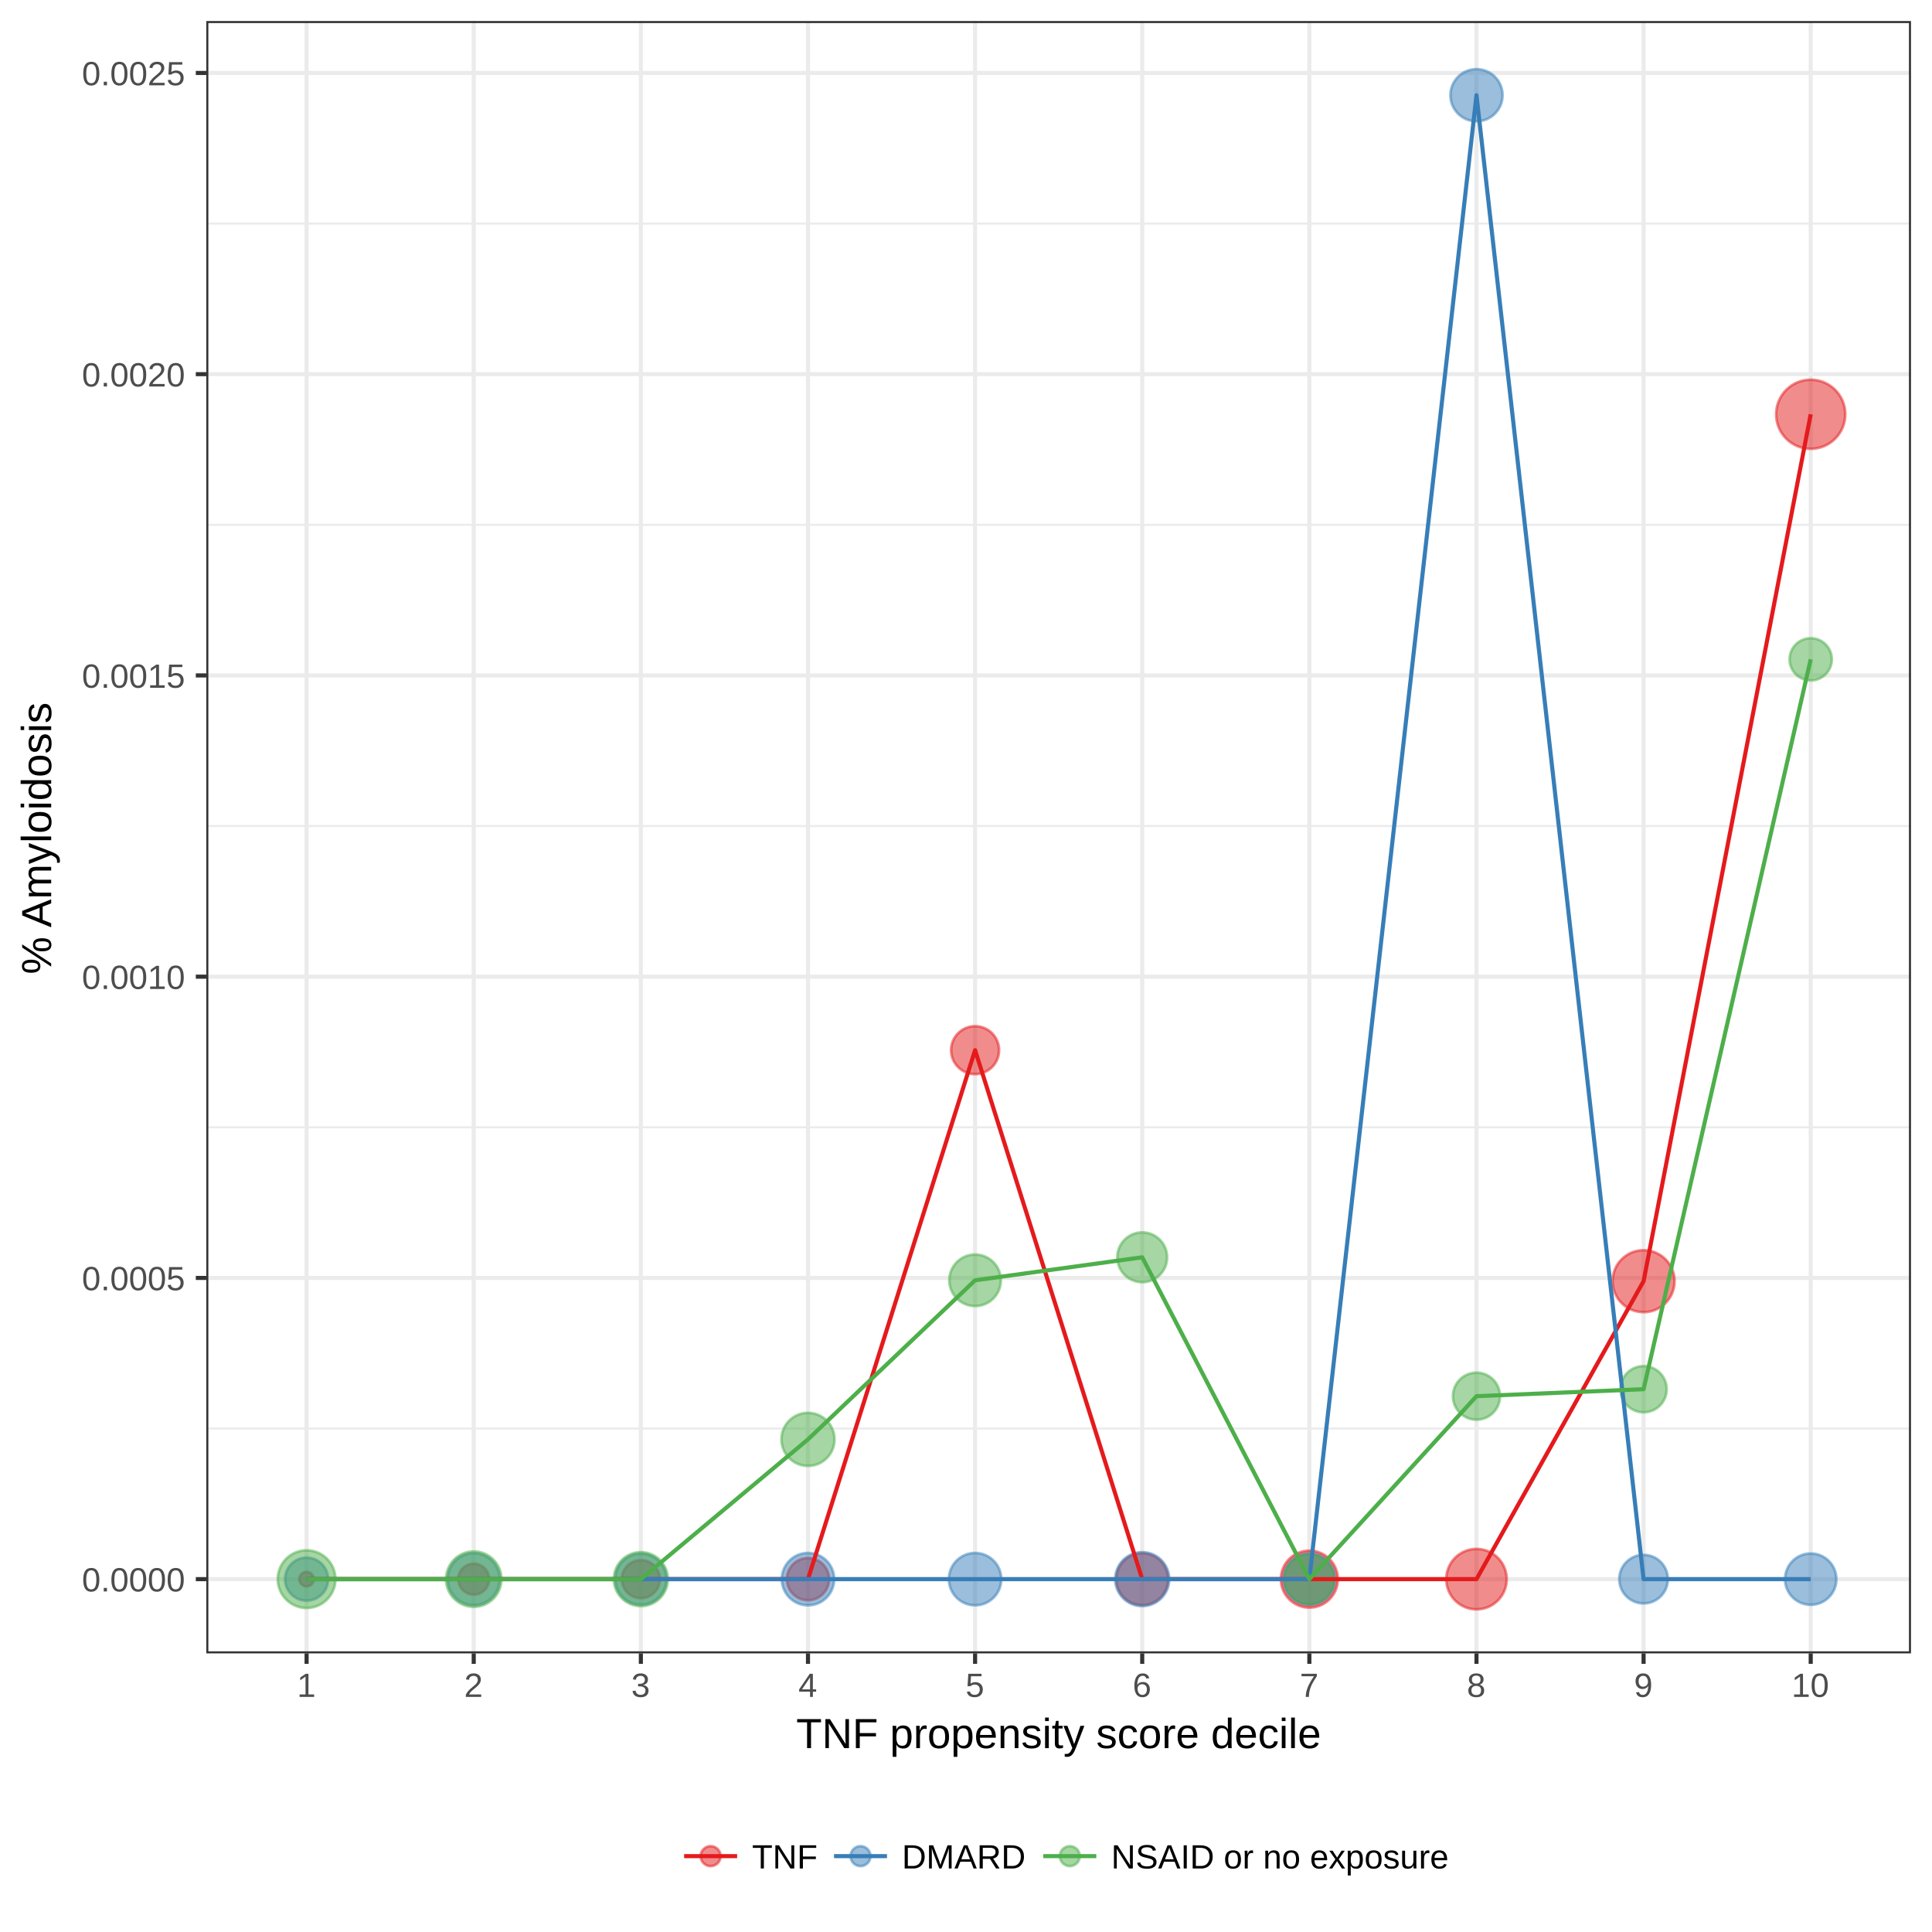
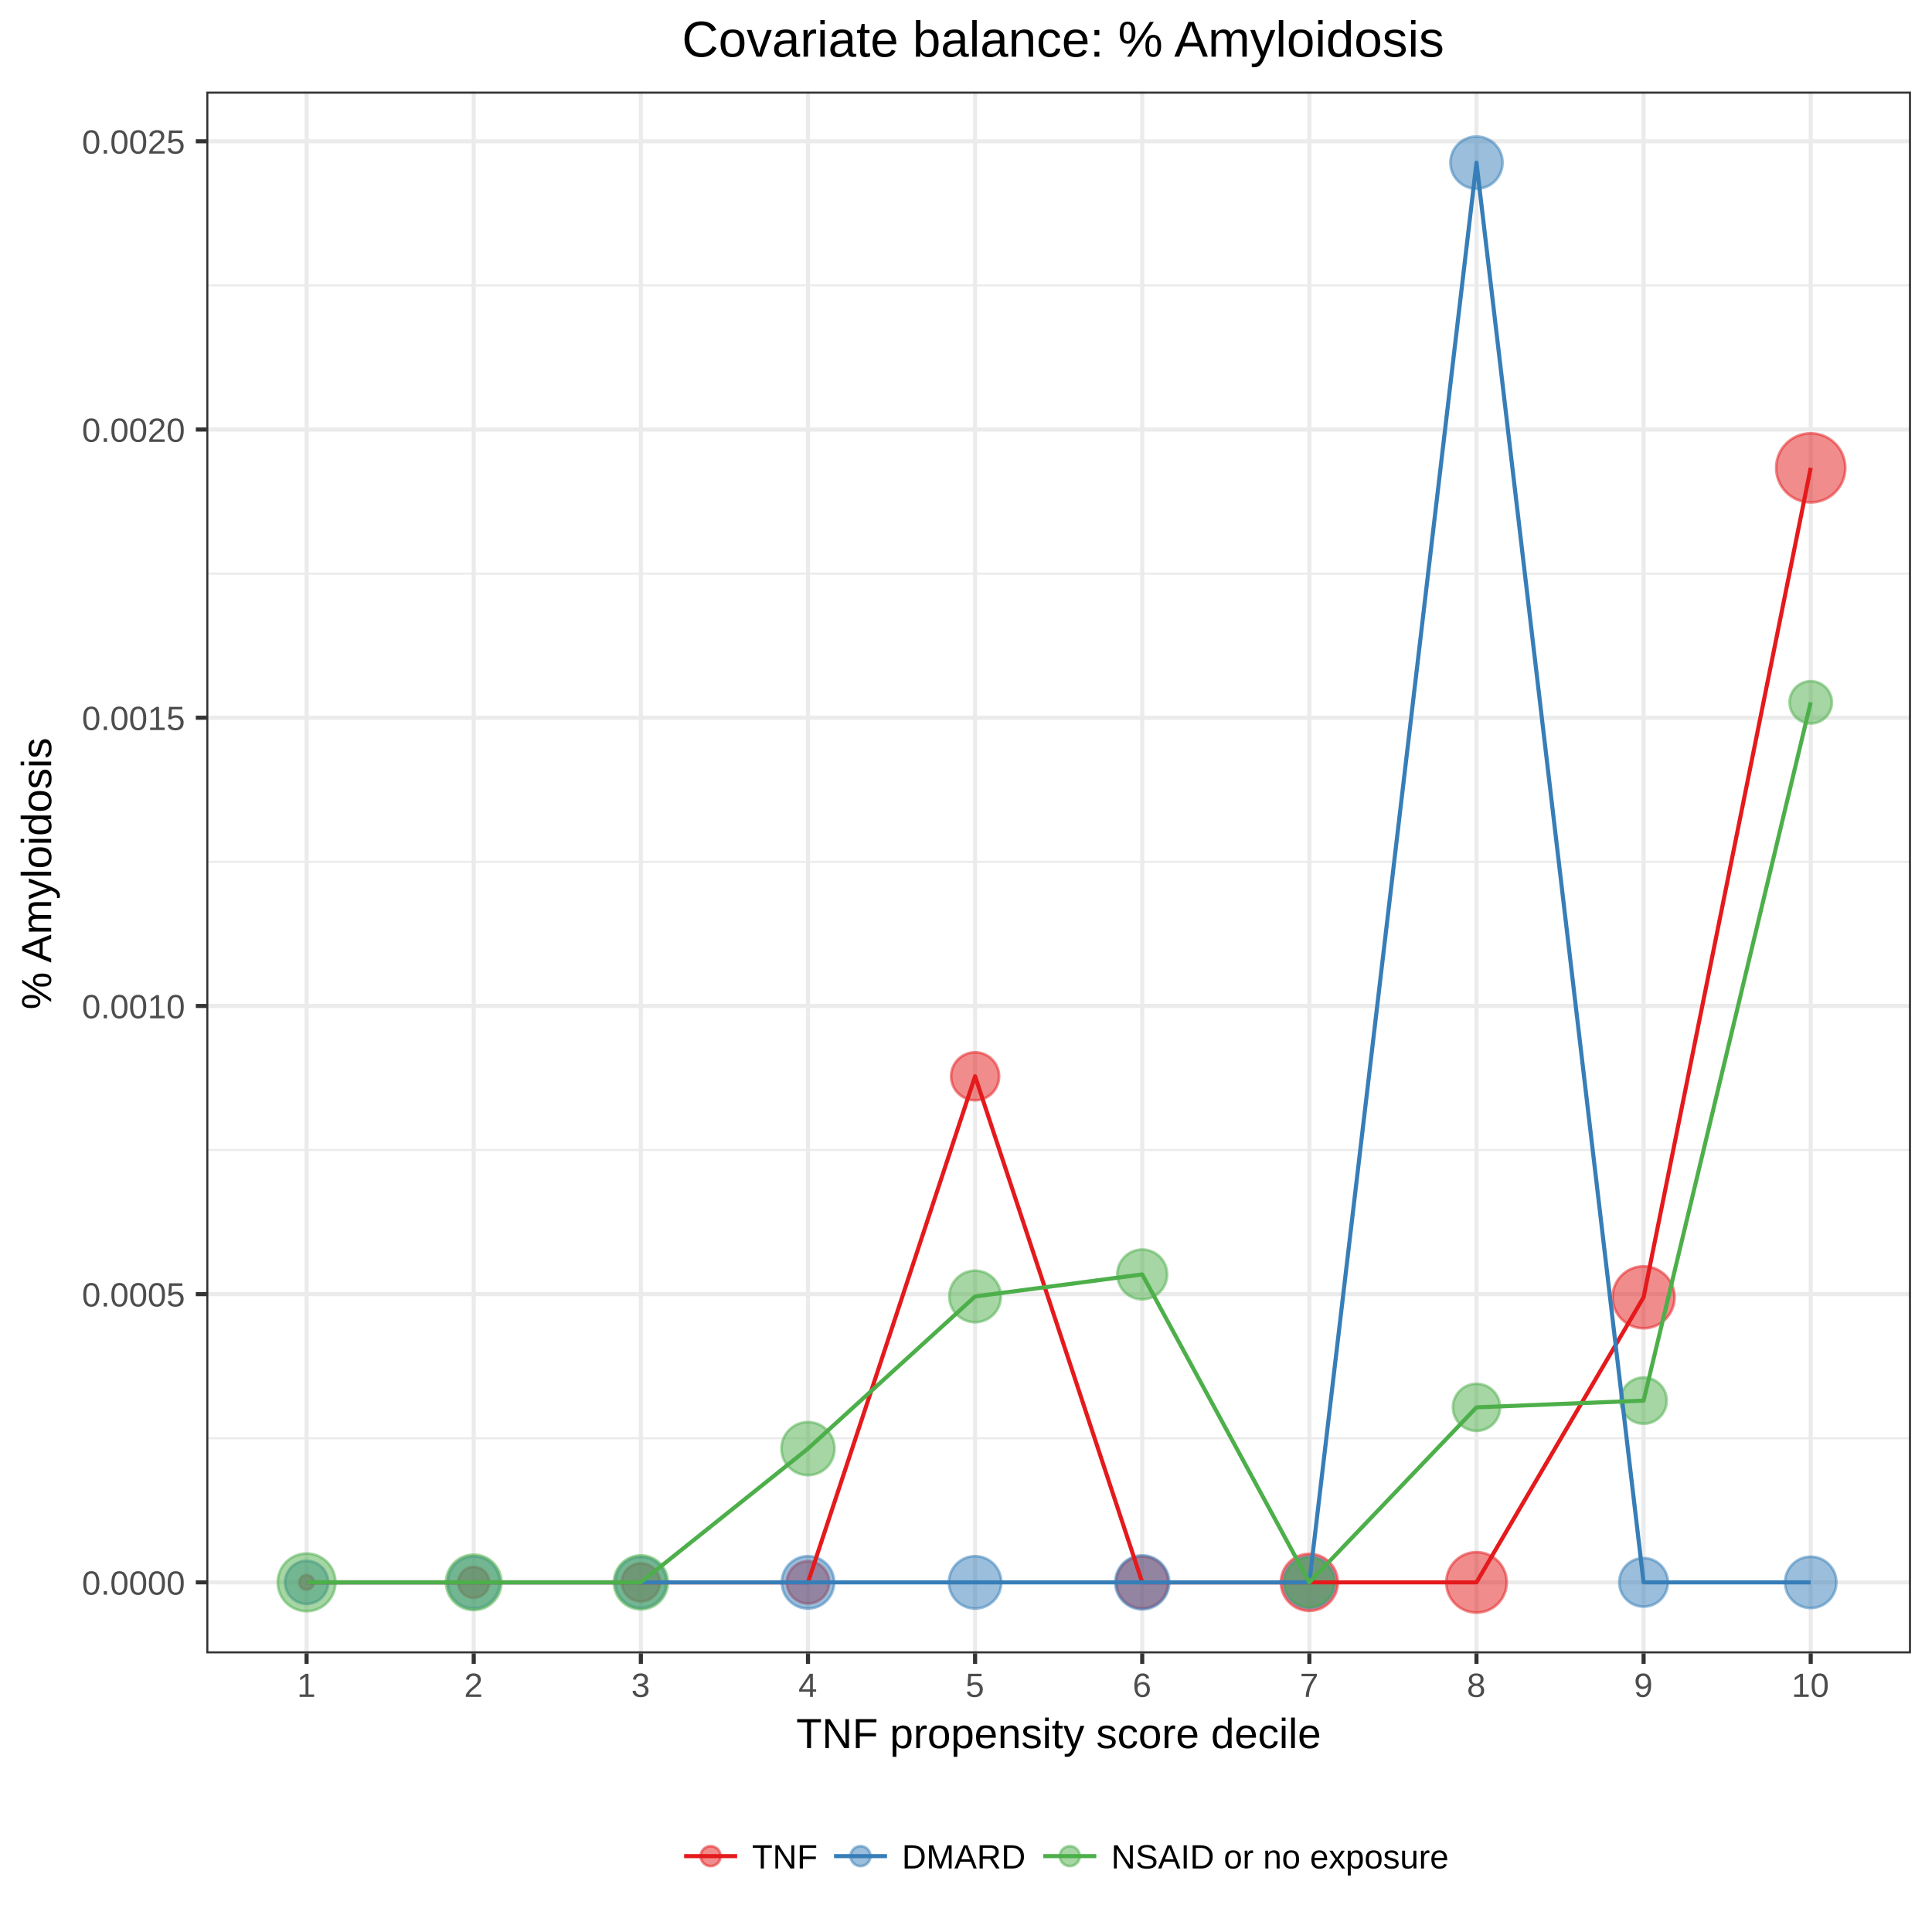
<svg xmlns="http://www.w3.org/2000/svg" viewBox="0 0 504.00 504.00">
  <defs>
    <style type="text/css">
    line, polyline, path, rect, circle {
      fill: none;
      stroke: #000000;
      stroke-linecap: round;
      stroke-linejoin: round;
      stroke-miterlimit: 10.00;
    }
  </style>
  </defs>
  <rect width="100%" height="100%" style="stroke: none; fill: #FFFFFF;" />
  <rect x="0.00" y="-0.00" width="504.00" height="504.00" style="stroke-width: 1.07; stroke: #FFFFFF; fill: #FFFFFF;" />
  <defs>
-     <clipPath id="cpNTMuODI0fDQ5OC41MjF8NDMxLjMwOXw1LjQ3OTQ1">
-       <rect x="53.82" y="5.48" width="444.70" height="425.83" />
+     <clipPath id="cpNTMuODI0fDQ5OC41MjF8NDMxLjMwOXwyMy44OTg1">
+       <rect x="53.82" y="23.90" width="444.70" height="407.41" />
    </clipPath>
  </defs>
-   <rect x="53.82" y="5.48" width="444.70" height="425.83" style="stroke-width: 1.07; stroke: none; fill: #FFFFFF;" clip-path="url(#cpNTMuODI0fDQ5OC41MjF8NDMxLjMwOXw1LjQ3OTQ1)" />
-   <polyline points="53.82,372.66 498.52,372.66 " style="stroke-width: 0.53; stroke: #EBEBEB; stroke-linecap: butt;" clip-path="url(#cpNTMuODI0fDQ5OC41MjF8NDMxLjMwOXw1LjQ3OTQ1)" />
-   <polyline points="53.82,294.08 498.52,294.08 " style="stroke-width: 0.53; stroke: #EBEBEB; stroke-linecap: butt;" clip-path="url(#cpNTMuODI0fDQ5OC41MjF8NDMxLjMwOXw1LjQ3OTQ1)" />
-   <polyline points="53.82,215.49 498.52,215.49 " style="stroke-width: 0.53; stroke: #EBEBEB; stroke-linecap: butt;" clip-path="url(#cpNTMuODI0fDQ5OC41MjF8NDMxLjMwOXw1LjQ3OTQ1)" />
-   <polyline points="53.82,136.91 498.52,136.91 " style="stroke-width: 0.53; stroke: #EBEBEB; stroke-linecap: butt;" clip-path="url(#cpNTMuODI0fDQ5OC41MjF8NDMxLjMwOXw1LjQ3OTQ1)" />
-   <polyline points="53.82,58.32 498.52,58.32 " style="stroke-width: 0.53; stroke: #EBEBEB; stroke-linecap: butt;" clip-path="url(#cpNTMuODI0fDQ5OC41MjF8NDMxLjMwOXw1LjQ3OTQ1)" />
-   <polyline points="53.82,411.95 498.52,411.95 " style="stroke-width: 1.07; stroke: #EBEBEB; stroke-linecap: butt;" clip-path="url(#cpNTMuODI0fDQ5OC41MjF8NDMxLjMwOXw1LjQ3OTQ1)" />
-   <polyline points="53.82,333.37 498.52,333.37 " style="stroke-width: 1.07; stroke: #EBEBEB; stroke-linecap: butt;" clip-path="url(#cpNTMuODI0fDQ5OC41MjF8NDMxLjMwOXw1LjQ3OTQ1)" />
-   <polyline points="53.82,254.78 498.52,254.78 " style="stroke-width: 1.07; stroke: #EBEBEB; stroke-linecap: butt;" clip-path="url(#cpNTMuODI0fDQ5OC41MjF8NDMxLjMwOXw1LjQ3OTQ1)" />
-   <polyline points="53.82,176.20 498.52,176.20 " style="stroke-width: 1.07; stroke: #EBEBEB; stroke-linecap: butt;" clip-path="url(#cpNTMuODI0fDQ5OC41MjF8NDMxLjMwOXw1LjQ3OTQ1)" />
-   <polyline points="53.82,97.61 498.52,97.61 " style="stroke-width: 1.07; stroke: #EBEBEB; stroke-linecap: butt;" clip-path="url(#cpNTMuODI0fDQ5OC41MjF8NDMxLjMwOXw1LjQ3OTQ1)" />
-   <polyline points="53.82,19.03 498.52,19.03 " style="stroke-width: 1.07; stroke: #EBEBEB; stroke-linecap: butt;" clip-path="url(#cpNTMuODI0fDQ5OC41MjF8NDMxLjMwOXw1LjQ3OTQ1)" />
-   <polyline points="79.98,431.31 79.98,5.48 " style="stroke-width: 1.07; stroke: #EBEBEB; stroke-linecap: butt;" clip-path="url(#cpNTMuODI0fDQ5OC41MjF8NDMxLjMwOXw1LjQ3OTQ1)" />
-   <polyline points="123.58,431.31 123.58,5.48 " style="stroke-width: 1.07; stroke: #EBEBEB; stroke-linecap: butt;" clip-path="url(#cpNTMuODI0fDQ5OC41MjF8NDMxLjMwOXw1LjQ3OTQ1)" />
-   <polyline points="167.18,431.31 167.18,5.48 " style="stroke-width: 1.07; stroke: #EBEBEB; stroke-linecap: butt;" clip-path="url(#cpNTMuODI0fDQ5OC41MjF8NDMxLjMwOXw1LjQ3OTQ1)" />
-   <polyline points="210.78,431.31 210.78,5.48 " style="stroke-width: 1.07; stroke: #EBEBEB; stroke-linecap: butt;" clip-path="url(#cpNTMuODI0fDQ5OC41MjF8NDMxLjMwOXw1LjQ3OTQ1)" />
-   <polyline points="254.37,431.31 254.37,5.48 " style="stroke-width: 1.07; stroke: #EBEBEB; stroke-linecap: butt;" clip-path="url(#cpNTMuODI0fDQ5OC41MjF8NDMxLjMwOXw1LjQ3OTQ1)" />
-   <polyline points="297.97,431.31 297.97,5.48 " style="stroke-width: 1.07; stroke: #EBEBEB; stroke-linecap: butt;" clip-path="url(#cpNTMuODI0fDQ5OC41MjF8NDMxLjMwOXw1LjQ3OTQ1)" />
-   <polyline points="341.57,431.31 341.57,5.48 " style="stroke-width: 1.07; stroke: #EBEBEB; stroke-linecap: butt;" clip-path="url(#cpNTMuODI0fDQ5OC41MjF8NDMxLjMwOXw1LjQ3OTQ1)" />
-   <polyline points="385.17,431.31 385.17,5.48 " style="stroke-width: 1.07; stroke: #EBEBEB; stroke-linecap: butt;" clip-path="url(#cpNTMuODI0fDQ5OC41MjF8NDMxLjMwOXw1LjQ3OTQ1)" />
-   <polyline points="428.76,431.31 428.76,5.48 " style="stroke-width: 1.07; stroke: #EBEBEB; stroke-linecap: butt;" clip-path="url(#cpNTMuODI0fDQ5OC41MjF8NDMxLjMwOXw1LjQ3OTQ1)" />
-   <polyline points="472.36,431.31 472.36,5.48 " style="stroke-width: 1.07; stroke: #EBEBEB; stroke-linecap: butt;" clip-path="url(#cpNTMuODI0fDQ5OC41MjF8NDMxLjMwOXw1LjQ3OTQ1)" />
-   <circle cx="79.98" cy="411.95" r="1.42pt" style="stroke-width: 0.71; stroke: #E41A1C; stroke-opacity: 0.50; fill: #E41A1C; fill-opacity: 0.50;" clip-path="url(#cpNTMuODI0fDQ5OC41MjF8NDMxLjMwOXw1LjQ3OTQ1)" />
-   <circle cx="123.58" cy="411.95" r="3.02pt" style="stroke-width: 0.71; stroke: #E41A1C; stroke-opacity: 0.50; fill: #E41A1C; fill-opacity: 0.50;" clip-path="url(#cpNTMuODI0fDQ5OC41MjF8NDMxLjMwOXw1LjQ3OTQ1)" />
-   <circle cx="167.18" cy="411.95" r="3.72pt" style="stroke-width: 0.71; stroke: #E41A1C; stroke-opacity: 0.50; fill: #E41A1C; fill-opacity: 0.50;" clip-path="url(#cpNTMuODI0fDQ5OC41MjF8NDMxLjMwOXw1LjQ3OTQ1)" />
-   <circle cx="210.78" cy="411.95" r="4.13pt" style="stroke-width: 0.71; stroke: #E41A1C; stroke-opacity: 0.50; fill: #E41A1C; fill-opacity: 0.50;" clip-path="url(#cpNTMuODI0fDQ5OC41MjF8NDMxLjMwOXw1LjQ3OTQ1)" />
-   <circle cx="254.37" cy="273.96" r="4.69pt" style="stroke-width: 0.71; stroke: #E41A1C; stroke-opacity: 0.50; fill: #E41A1C; fill-opacity: 0.50;" clip-path="url(#cpNTMuODI0fDQ5OC41MjF8NDMxLjMwOXw1LjQ3OTQ1)" />
-   <circle cx="297.97" cy="411.95" r="5.06pt" style="stroke-width: 0.71; stroke: #E41A1C; stroke-opacity: 0.50; fill: #E41A1C; fill-opacity: 0.50;" clip-path="url(#cpNTMuODI0fDQ5OC41MjF8NDMxLjMwOXw1LjQ3OTQ1)" />
-   <circle cx="341.57" cy="411.95" r="5.57pt" style="stroke-width: 0.71; stroke: #E41A1C; stroke-opacity: 0.50; fill: #E41A1C; fill-opacity: 0.50;" clip-path="url(#cpNTMuODI0fDQ5OC41MjF8NDMxLjMwOXw1LjQ3OTQ1)" />
-   <circle cx="385.17" cy="411.95" r="5.91pt" style="stroke-width: 0.71; stroke: #E41A1C; stroke-opacity: 0.50; fill: #E41A1C; fill-opacity: 0.50;" clip-path="url(#cpNTMuODI0fDQ5OC41MjF8NDMxLjMwOXw1LjQ3OTQ1)" />
-   <circle cx="428.76" cy="334.22" r="6.06pt" style="stroke-width: 0.71; stroke: #E41A1C; stroke-opacity: 0.50; fill: #E41A1C; fill-opacity: 0.50;" clip-path="url(#cpNTMuODI0fDQ5OC41MjF8NDMxLjMwOXw1LjQ3OTQ1)" />
-   <circle cx="472.36" cy="108.07" r="6.76pt" style="stroke-width: 0.71; stroke: #E41A1C; stroke-opacity: 0.50; fill: #E41A1C; fill-opacity: 0.50;" clip-path="url(#cpNTMuODI0fDQ5OC41MjF8NDMxLjMwOXw1LjQ3OTQ1)" />
-   <circle cx="79.98" cy="411.95" r="4.21pt" style="stroke-width: 0.71; stroke: #377EB8; stroke-opacity: 0.50; fill: #377EB8; fill-opacity: 0.50;" clip-path="url(#cpNTMuODI0fDQ5OC41MjF8NDMxLjMwOXw1LjQ3OTQ1)" />
-   <circle cx="123.58" cy="411.95" r="5.08pt" style="stroke-width: 0.71; stroke: #377EB8; stroke-opacity: 0.50; fill: #377EB8; fill-opacity: 0.50;" clip-path="url(#cpNTMuODI0fDQ5OC41MjF8NDMxLjMwOXw1LjQ3OTQ1)" />
-   <circle cx="167.18" cy="411.95" r="4.99pt" style="stroke-width: 0.71; stroke: #377EB8; stroke-opacity: 0.50; fill: #377EB8; fill-opacity: 0.50;" clip-path="url(#cpNTMuODI0fDQ5OC41MjF8NDMxLjMwOXw1LjQ3OTQ1)" />
-   <circle cx="210.78" cy="411.95" r="5.12pt" style="stroke-width: 0.71; stroke: #377EB8; stroke-opacity: 0.50; fill: #377EB8; fill-opacity: 0.50;" clip-path="url(#cpNTMuODI0fDQ5OC41MjF8NDMxLjMwOXw1LjQ3OTQ1)" />
-   <circle cx="254.37" cy="411.95" r="5.12pt" style="stroke-width: 0.71; stroke: #377EB8; stroke-opacity: 0.50; fill: #377EB8; fill-opacity: 0.50;" clip-path="url(#cpNTMuODI0fDQ5OC41MjF8NDMxLjMwOXw1LjQ3OTQ1)" />
-   <circle cx="297.97" cy="411.95" r="5.28pt" style="stroke-width: 0.71; stroke: #377EB8; stroke-opacity: 0.50; fill: #377EB8; fill-opacity: 0.50;" clip-path="url(#cpNTMuODI0fDQ5OC41MjF8NDMxLjMwOXw1LjQ3OTQ1)" />
-   <circle cx="341.57" cy="411.95" r="5.00pt" style="stroke-width: 0.71; stroke: #377EB8; stroke-opacity: 0.50; fill: #377EB8; fill-opacity: 0.50;" clip-path="url(#cpNTMuODI0fDQ5OC41MjF8NDMxLjMwOXw1LjQ3OTQ1)" />
-   <circle cx="385.17" cy="24.84" r="5.10pt" style="stroke-width: 0.71; stroke: #377EB8; stroke-opacity: 0.50; fill: #377EB8; fill-opacity: 0.50;" clip-path="url(#cpNTMuODI0fDQ5OC41MjF8NDMxLjMwOXw1LjQ3OTQ1)" />
-   <circle cx="428.76" cy="411.95" r="4.75pt" style="stroke-width: 0.71; stroke: #377EB8; stroke-opacity: 0.50; fill: #377EB8; fill-opacity: 0.50;" clip-path="url(#cpNTMuODI0fDQ5OC41MjF8NDMxLjMwOXw1LjQ3OTQ1)" />
-   <circle cx="472.36" cy="411.95" r="5.02pt" style="stroke-width: 0.71; stroke: #377EB8; stroke-opacity: 0.50; fill: #377EB8; fill-opacity: 0.50;" clip-path="url(#cpNTMuODI0fDQ5OC41MjF8NDMxLjMwOXw1LjQ3OTQ1)" />
-   <circle cx="79.98" cy="411.95" r="5.64pt" style="stroke-width: 0.71; stroke: #4DAF4A; stroke-opacity: 0.50; fill: #4DAF4A; fill-opacity: 0.50;" clip-path="url(#cpNTMuODI0fDQ5OC41MjF8NDMxLjMwOXw1LjQ3OTQ1)" />
-   <circle cx="123.58" cy="411.95" r="5.42pt" style="stroke-width: 0.71; stroke: #4DAF4A; stroke-opacity: 0.50; fill: #4DAF4A; fill-opacity: 0.50;" clip-path="url(#cpNTMuODI0fDQ5OC41MjF8NDMxLjMwOXw1LjQ3OTQ1)" />
-   <circle cx="167.18" cy="411.95" r="5.28pt" style="stroke-width: 0.71; stroke: #4DAF4A; stroke-opacity: 0.50; fill: #4DAF4A; fill-opacity: 0.50;" clip-path="url(#cpNTMuODI0fDQ5OC41MjF8NDMxLjMwOXw1LjQ3OTQ1)" />
-   <circle cx="210.78" cy="375.49" r="5.19pt" style="stroke-width: 0.71; stroke: #4DAF4A; stroke-opacity: 0.50; fill: #4DAF4A; fill-opacity: 0.50;" clip-path="url(#cpNTMuODI0fDQ5OC41MjF8NDMxLjMwOXw1LjQ3OTQ1)" />
-   <circle cx="254.37" cy="333.99" r="5.04pt" style="stroke-width: 0.71; stroke: #4DAF4A; stroke-opacity: 0.50; fill: #4DAF4A; fill-opacity: 0.50;" clip-path="url(#cpNTMuODI0fDQ5OC41MjF8NDMxLjMwOXw1LjQ3OTQ1)" />
-   <circle cx="297.97" cy="327.99" r="4.87pt" style="stroke-width: 0.71; stroke: #4DAF4A; stroke-opacity: 0.50; fill: #4DAF4A; fill-opacity: 0.50;" clip-path="url(#cpNTMuODI0fDQ5OC41MjF8NDMxLjMwOXw1LjQ3OTQ1)" />
-   <circle cx="341.57" cy="411.95" r="4.82pt" style="stroke-width: 0.71; stroke: #4DAF4A; stroke-opacity: 0.50; fill: #4DAF4A; fill-opacity: 0.50;" clip-path="url(#cpNTMuODI0fDQ5OC41MjF8NDMxLjMwOXw1LjQ3OTQ1)" />
-   <circle cx="385.17" cy="364.22" r="4.60pt" style="stroke-width: 0.71; stroke: #4DAF4A; stroke-opacity: 0.50; fill: #4DAF4A; fill-opacity: 0.50;" clip-path="url(#cpNTMuODI0fDQ5OC41MjF8NDMxLjMwOXw1LjQ3OTQ1)" />
-   <circle cx="428.76" cy="362.40" r="4.52pt" style="stroke-width: 0.71; stroke: #4DAF4A; stroke-opacity: 0.50; fill: #4DAF4A; fill-opacity: 0.50;" clip-path="url(#cpNTMuODI0fDQ5OC41MjF8NDMxLjMwOXw1LjQ3OTQ1)" />
-   <circle cx="472.36" cy="172.00" r="4.13pt" style="stroke-width: 0.71; stroke: #4DAF4A; stroke-opacity: 0.50; fill: #4DAF4A; fill-opacity: 0.50;" clip-path="url(#cpNTMuODI0fDQ5OC41MjF8NDMxLjMwOXw1LjQ3OTQ1)" />
-   <polyline points="79.98,411.95 123.58,411.95 167.18,411.95 210.78,411.95 254.37,273.96 297.97,411.95 341.57,411.95 385.17,411.95 428.76,334.22 472.36,108.07 " style="stroke-width: 1.07; stroke: #E41A1C; stroke-linecap: butt;" clip-path="url(#cpNTMuODI0fDQ5OC41MjF8NDMxLjMwOXw1LjQ3OTQ1)" />
-   <polyline points="79.98,411.95 123.58,411.95 167.18,411.95 210.78,411.95 254.37,411.95 297.97,411.95 341.57,411.95 385.17,24.84 428.76,411.95 472.36,411.95 " style="stroke-width: 1.07; stroke: #377EB8; stroke-linecap: butt;" clip-path="url(#cpNTMuODI0fDQ5OC41MjF8NDMxLjMwOXw1LjQ3OTQ1)" />
-   <polyline points="79.98,411.95 123.58,411.95 167.18,411.95 210.78,375.49 254.37,333.99 297.97,327.99 341.57,411.95 385.17,364.22 428.76,362.40 472.36,172.00 " style="stroke-width: 1.07; stroke: #4DAF4A; stroke-linecap: butt;" clip-path="url(#cpNTMuODI0fDQ5OC41MjF8NDMxLjMwOXw1LjQ3OTQ1)" />
-   <rect x="53.82" y="5.48" width="444.70" height="425.83" style="stroke-width: 1.07; stroke: #333333;" clip-path="url(#cpNTMuODI0fDQ5OC41MjF8NDMxLjMwOXw1LjQ3OTQ1)" />
+   <rect x="53.82" y="23.90" width="444.70" height="407.41" style="stroke-width: 1.07; stroke: none; fill: #FFFFFF;" clip-path="url(#cpNTMuODI0fDQ5OC41MjF8NDMxLjMwOXwyMy44OTg1)" />
+   <polyline points="53.82,375.20 498.52,375.20 " style="stroke-width: 0.53; stroke: #EBEBEB; stroke-linecap: butt;" clip-path="url(#cpNTMuODI0fDQ5OC41MjF8NDMxLjMwOXwyMy44OTg1)" />
+   <polyline points="53.82,300.01 498.52,300.01 " style="stroke-width: 0.53; stroke: #EBEBEB; stroke-linecap: butt;" clip-path="url(#cpNTMuODI0fDQ5OC41MjF8NDMxLjMwOXwyMy44OTg1)" />
+   <polyline points="53.82,224.83 498.52,224.83 " style="stroke-width: 0.53; stroke: #EBEBEB; stroke-linecap: butt;" clip-path="url(#cpNTMuODI0fDQ5OC41MjF8NDMxLjMwOXwyMy44OTg1)" />
+   <polyline points="53.82,149.64 498.52,149.64 " style="stroke-width: 0.53; stroke: #EBEBEB; stroke-linecap: butt;" clip-path="url(#cpNTMuODI0fDQ5OC41MjF8NDMxLjMwOXwyMy44OTg1)" />
+   <polyline points="53.82,74.45 498.52,74.45 " style="stroke-width: 0.53; stroke: #EBEBEB; stroke-linecap: butt;" clip-path="url(#cpNTMuODI0fDQ5OC41MjF8NDMxLjMwOXwyMy44OTg1)" />
+   <polyline points="53.82,412.79 498.52,412.79 " style="stroke-width: 1.07; stroke: #EBEBEB; stroke-linecap: butt;" clip-path="url(#cpNTMuODI0fDQ5OC41MjF8NDMxLjMwOXwyMy44OTg1)" />
+   <polyline points="53.82,337.60 498.52,337.60 " style="stroke-width: 1.07; stroke: #EBEBEB; stroke-linecap: butt;" clip-path="url(#cpNTMuODI0fDQ5OC41MjF8NDMxLjMwOXwyMy44OTg1)" />
+   <polyline points="53.82,262.42 498.52,262.42 " style="stroke-width: 1.07; stroke: #EBEBEB; stroke-linecap: butt;" clip-path="url(#cpNTMuODI0fDQ5OC41MjF8NDMxLjMwOXwyMy44OTg1)" />
+   <polyline points="53.82,187.23 498.52,187.23 " style="stroke-width: 1.07; stroke: #EBEBEB; stroke-linecap: butt;" clip-path="url(#cpNTMuODI0fDQ5OC41MjF8NDMxLjMwOXwyMy44OTg1)" />
+   <polyline points="53.82,112.05 498.52,112.05 " style="stroke-width: 1.07; stroke: #EBEBEB; stroke-linecap: butt;" clip-path="url(#cpNTMuODI0fDQ5OC41MjF8NDMxLjMwOXwyMy44OTg1)" />
+   <polyline points="53.82,36.86 498.52,36.86 " style="stroke-width: 1.07; stroke: #EBEBEB; stroke-linecap: butt;" clip-path="url(#cpNTMuODI0fDQ5OC41MjF8NDMxLjMwOXwyMy44OTg1)" />
+   <polyline points="79.98,431.31 79.98,23.90 " style="stroke-width: 1.07; stroke: #EBEBEB; stroke-linecap: butt;" clip-path="url(#cpNTMuODI0fDQ5OC41MjF8NDMxLjMwOXwyMy44OTg1)" />
+   <polyline points="123.58,431.31 123.58,23.90 " style="stroke-width: 1.07; stroke: #EBEBEB; stroke-linecap: butt;" clip-path="url(#cpNTMuODI0fDQ5OC41MjF8NDMxLjMwOXwyMy44OTg1)" />
+   <polyline points="167.18,431.31 167.18,23.90 " style="stroke-width: 1.07; stroke: #EBEBEB; stroke-linecap: butt;" clip-path="url(#cpNTMuODI0fDQ5OC41MjF8NDMxLjMwOXwyMy44OTg1)" />
+   <polyline points="210.78,431.31 210.78,23.90 " style="stroke-width: 1.07; stroke: #EBEBEB; stroke-linecap: butt;" clip-path="url(#cpNTMuODI0fDQ5OC41MjF8NDMxLjMwOXwyMy44OTg1)" />
+   <polyline points="254.37,431.31 254.37,23.90 " style="stroke-width: 1.07; stroke: #EBEBEB; stroke-linecap: butt;" clip-path="url(#cpNTMuODI0fDQ5OC41MjF8NDMxLjMwOXwyMy44OTg1)" />
+   <polyline points="297.97,431.31 297.97,23.90 " style="stroke-width: 1.07; stroke: #EBEBEB; stroke-linecap: butt;" clip-path="url(#cpNTMuODI0fDQ5OC41MjF8NDMxLjMwOXwyMy44OTg1)" />
+   <polyline points="341.57,431.31 341.57,23.90 " style="stroke-width: 1.07; stroke: #EBEBEB; stroke-linecap: butt;" clip-path="url(#cpNTMuODI0fDQ5OC41MjF8NDMxLjMwOXwyMy44OTg1)" />
+   <polyline points="385.17,431.31 385.17,23.90 " style="stroke-width: 1.07; stroke: #EBEBEB; stroke-linecap: butt;" clip-path="url(#cpNTMuODI0fDQ5OC41MjF8NDMxLjMwOXwyMy44OTg1)" />
+   <polyline points="428.76,431.31 428.76,23.90 " style="stroke-width: 1.07; stroke: #EBEBEB; stroke-linecap: butt;" clip-path="url(#cpNTMuODI0fDQ5OC41MjF8NDMxLjMwOXwyMy44OTg1)" />
+   <polyline points="472.36,431.31 472.36,23.90 " style="stroke-width: 1.07; stroke: #EBEBEB; stroke-linecap: butt;" clip-path="url(#cpNTMuODI0fDQ5OC41MjF8NDMxLjMwOXwyMy44OTg1)" />
+   <circle cx="79.98" cy="412.79" r="1.42pt" style="stroke-width: 0.71; stroke: #E41A1C; stroke-opacity: 0.50; fill: #E41A1C; fill-opacity: 0.50;" clip-path="url(#cpNTMuODI0fDQ5OC41MjF8NDMxLjMwOXwyMy44OTg1)" />
+   <circle cx="123.58" cy="412.79" r="3.02pt" style="stroke-width: 0.71; stroke: #E41A1C; stroke-opacity: 0.50; fill: #E41A1C; fill-opacity: 0.50;" clip-path="url(#cpNTMuODI0fDQ5OC41MjF8NDMxLjMwOXwyMy44OTg1)" />
+   <circle cx="167.18" cy="412.79" r="3.72pt" style="stroke-width: 0.71; stroke: #E41A1C; stroke-opacity: 0.50; fill: #E41A1C; fill-opacity: 0.50;" clip-path="url(#cpNTMuODI0fDQ5OC41MjF8NDMxLjMwOXwyMy44OTg1)" />
+   <circle cx="210.78" cy="412.79" r="4.13pt" style="stroke-width: 0.71; stroke: #E41A1C; stroke-opacity: 0.50; fill: #E41A1C; fill-opacity: 0.50;" clip-path="url(#cpNTMuODI0fDQ5OC41MjF8NDMxLjMwOXwyMy44OTg1)" />
+   <circle cx="254.37" cy="280.77" r="4.69pt" style="stroke-width: 0.71; stroke: #E41A1C; stroke-opacity: 0.50; fill: #E41A1C; fill-opacity: 0.50;" clip-path="url(#cpNTMuODI0fDQ5OC41MjF8NDMxLjMwOXwyMy44OTg1)" />
+   <circle cx="297.97" cy="412.79" r="5.06pt" style="stroke-width: 0.71; stroke: #E41A1C; stroke-opacity: 0.50; fill: #E41A1C; fill-opacity: 0.50;" clip-path="url(#cpNTMuODI0fDQ5OC41MjF8NDMxLjMwOXwyMy44OTg1)" />
+   <circle cx="341.57" cy="412.79" r="5.57pt" style="stroke-width: 0.71; stroke: #E41A1C; stroke-opacity: 0.50; fill: #E41A1C; fill-opacity: 0.50;" clip-path="url(#cpNTMuODI0fDQ5OC41MjF8NDMxLjMwOXwyMy44OTg1)" />
+   <circle cx="385.17" cy="412.79" r="5.91pt" style="stroke-width: 0.71; stroke: #E41A1C; stroke-opacity: 0.50; fill: #E41A1C; fill-opacity: 0.50;" clip-path="url(#cpNTMuODI0fDQ5OC41MjF8NDMxLjMwOXwyMy44OTg1)" />
+   <circle cx="428.76" cy="338.42" r="6.06pt" style="stroke-width: 0.71; stroke: #E41A1C; stroke-opacity: 0.50; fill: #E41A1C; fill-opacity: 0.50;" clip-path="url(#cpNTMuODI0fDQ5OC41MjF8NDMxLjMwOXwyMy44OTg1)" />
+   <circle cx="472.36" cy="122.05" r="6.76pt" style="stroke-width: 0.71; stroke: #E41A1C; stroke-opacity: 0.50; fill: #E41A1C; fill-opacity: 0.50;" clip-path="url(#cpNTMuODI0fDQ5OC41MjF8NDMxLjMwOXwyMy44OTg1)" />
+   <circle cx="79.98" cy="412.79" r="4.21pt" style="stroke-width: 0.71; stroke: #377EB8; stroke-opacity: 0.50; fill: #377EB8; fill-opacity: 0.50;" clip-path="url(#cpNTMuODI0fDQ5OC41MjF8NDMxLjMwOXwyMy44OTg1)" />
+   <circle cx="123.58" cy="412.79" r="5.08pt" style="stroke-width: 0.71; stroke: #377EB8; stroke-opacity: 0.50; fill: #377EB8; fill-opacity: 0.50;" clip-path="url(#cpNTMuODI0fDQ5OC41MjF8NDMxLjMwOXwyMy44OTg1)" />
+   <circle cx="167.18" cy="412.79" r="4.99pt" style="stroke-width: 0.71; stroke: #377EB8; stroke-opacity: 0.50; fill: #377EB8; fill-opacity: 0.50;" clip-path="url(#cpNTMuODI0fDQ5OC41MjF8NDMxLjMwOXwyMy44OTg1)" />
+   <circle cx="210.78" cy="412.79" r="5.12pt" style="stroke-width: 0.71; stroke: #377EB8; stroke-opacity: 0.50; fill: #377EB8; fill-opacity: 0.50;" clip-path="url(#cpNTMuODI0fDQ5OC41MjF8NDMxLjMwOXwyMy44OTg1)" />
+   <circle cx="254.37" cy="412.79" r="5.12pt" style="stroke-width: 0.71; stroke: #377EB8; stroke-opacity: 0.50; fill: #377EB8; fill-opacity: 0.50;" clip-path="url(#cpNTMuODI0fDQ5OC41MjF8NDMxLjMwOXwyMy44OTg1)" />
+   <circle cx="297.97" cy="412.79" r="5.28pt" style="stroke-width: 0.71; stroke: #377EB8; stroke-opacity: 0.50; fill: #377EB8; fill-opacity: 0.50;" clip-path="url(#cpNTMuODI0fDQ5OC41MjF8NDMxLjMwOXwyMy44OTg1)" />
+   <circle cx="341.57" cy="412.79" r="5.00pt" style="stroke-width: 0.71; stroke: #377EB8; stroke-opacity: 0.50; fill: #377EB8; fill-opacity: 0.50;" clip-path="url(#cpNTMuODI0fDQ5OC41MjF8NDMxLjMwOXwyMy44OTg1)" />
+   <circle cx="385.17" cy="42.42" r="5.10pt" style="stroke-width: 0.71; stroke: #377EB8; stroke-opacity: 0.50; fill: #377EB8; fill-opacity: 0.50;" clip-path="url(#cpNTMuODI0fDQ5OC41MjF8NDMxLjMwOXwyMy44OTg1)" />
+   <circle cx="428.76" cy="412.79" r="4.75pt" style="stroke-width: 0.71; stroke: #377EB8; stroke-opacity: 0.50; fill: #377EB8; fill-opacity: 0.50;" clip-path="url(#cpNTMuODI0fDQ5OC41MjF8NDMxLjMwOXwyMy44OTg1)" />
+   <circle cx="472.36" cy="412.79" r="5.02pt" style="stroke-width: 0.71; stroke: #377EB8; stroke-opacity: 0.50; fill: #377EB8; fill-opacity: 0.50;" clip-path="url(#cpNTMuODI0fDQ5OC41MjF8NDMxLjMwOXwyMy44OTg1)" />
+   <circle cx="79.98" cy="412.79" r="5.64pt" style="stroke-width: 0.71; stroke: #4DAF4A; stroke-opacity: 0.50; fill: #4DAF4A; fill-opacity: 0.50;" clip-path="url(#cpNTMuODI0fDQ5OC41MjF8NDMxLjMwOXwyMy44OTg1)" />
+   <circle cx="123.58" cy="412.79" r="5.42pt" style="stroke-width: 0.71; stroke: #4DAF4A; stroke-opacity: 0.50; fill: #4DAF4A; fill-opacity: 0.50;" clip-path="url(#cpNTMuODI0fDQ5OC41MjF8NDMxLjMwOXwyMy44OTg1)" />
+   <circle cx="167.18" cy="412.79" r="5.28pt" style="stroke-width: 0.71; stroke: #4DAF4A; stroke-opacity: 0.50; fill: #4DAF4A; fill-opacity: 0.50;" clip-path="url(#cpNTMuODI0fDQ5OC41MjF8NDMxLjMwOXwyMy44OTg1)" />
+   <circle cx="210.78" cy="377.90" r="5.19pt" style="stroke-width: 0.71; stroke: #4DAF4A; stroke-opacity: 0.50; fill: #4DAF4A; fill-opacity: 0.50;" clip-path="url(#cpNTMuODI0fDQ5OC41MjF8NDMxLjMwOXwyMy44OTg1)" />
+   <circle cx="254.37" cy="338.20" r="5.04pt" style="stroke-width: 0.71; stroke: #4DAF4A; stroke-opacity: 0.50; fill: #4DAF4A; fill-opacity: 0.50;" clip-path="url(#cpNTMuODI0fDQ5OC41MjF8NDMxLjMwOXwyMy44OTg1)" />
+   <circle cx="297.97" cy="332.46" r="4.87pt" style="stroke-width: 0.71; stroke: #4DAF4A; stroke-opacity: 0.50; fill: #4DAF4A; fill-opacity: 0.50;" clip-path="url(#cpNTMuODI0fDQ5OC41MjF8NDMxLjMwOXwyMy44OTg1)" />
+   <circle cx="341.57" cy="412.79" r="4.82pt" style="stroke-width: 0.71; stroke: #4DAF4A; stroke-opacity: 0.50; fill: #4DAF4A; fill-opacity: 0.50;" clip-path="url(#cpNTMuODI0fDQ5OC41MjF8NDMxLjMwOXwyMy44OTg1)" />
+   <circle cx="385.17" cy="367.13" r="4.60pt" style="stroke-width: 0.71; stroke: #4DAF4A; stroke-opacity: 0.50; fill: #4DAF4A; fill-opacity: 0.50;" clip-path="url(#cpNTMuODI0fDQ5OC41MjF8NDMxLjMwOXwyMy44OTg1)" />
+   <circle cx="428.76" cy="365.38" r="4.52pt" style="stroke-width: 0.71; stroke: #4DAF4A; stroke-opacity: 0.50; fill: #4DAF4A; fill-opacity: 0.50;" clip-path="url(#cpNTMuODI0fDQ5OC41MjF8NDMxLjMwOXwyMy44OTg1)" />
+   <circle cx="472.36" cy="183.22" r="4.13pt" style="stroke-width: 0.71; stroke: #4DAF4A; stroke-opacity: 0.50; fill: #4DAF4A; fill-opacity: 0.50;" clip-path="url(#cpNTMuODI0fDQ5OC41MjF8NDMxLjMwOXwyMy44OTg1)" />
+   <polyline points="79.98,412.79 123.58,412.79 167.18,412.79 210.78,412.79 254.37,280.77 297.97,412.79 341.57,412.79 385.17,412.79 428.76,338.42 472.36,122.05 " style="stroke-width: 1.07; stroke: #E41A1C; stroke-linecap: butt;" clip-path="url(#cpNTMuODI0fDQ5OC41MjF8NDMxLjMwOXwyMy44OTg1)" />
+   <polyline points="79.98,412.79 123.58,412.79 167.18,412.79 210.78,412.79 254.37,412.79 297.97,412.79 341.57,412.79 385.17,42.42 428.76,412.79 472.36,412.79 " style="stroke-width: 1.07; stroke: #377EB8; stroke-linecap: butt;" clip-path="url(#cpNTMuODI0fDQ5OC41MjF8NDMxLjMwOXwyMy44OTg1)" />
+   <polyline points="79.98,412.79 123.58,412.79 167.18,412.79 210.78,377.90 254.37,338.20 297.97,332.46 341.57,412.79 385.17,367.13 428.76,365.38 472.36,183.22 " style="stroke-width: 1.07; stroke: #4DAF4A; stroke-linecap: butt;" clip-path="url(#cpNTMuODI0fDQ5OC41MjF8NDMxLjMwOXwyMy44OTg1)" />
+   <rect x="53.82" y="23.90" width="444.70" height="407.41" style="stroke-width: 1.07; stroke: #333333;" clip-path="url(#cpNTMuODI0fDQ5OC41MjF8NDMxLjMwOXwyMy44OTg1)" />
  <defs>
    <clipPath id="cpMHw1MDR8NTA0fDA=">
      <rect x="0.00" y="0.00" width="504.00" height="504.00" />
    </clipPath>
  </defs>
  <g clip-path="url(#cpMHw1MDR8NTA0fDA=)">
-     <text x="21.37" y="415.17" style="font-size: 8.80px; fill: #4D4D4D; font-family: Arial;" textLength="27.53px" lengthAdjust="spacingAndGlyphs">0.0000</text>
+     <text x="21.37" y="416.01" style="font-size: 8.80px; fill: #4D4D4D; font-family: Arial;" textLength="27.53px" lengthAdjust="spacingAndGlyphs">0.0000</text>
  </g>
  <g clip-path="url(#cpMHw1MDR8NTA0fDA=)">
-     <text x="21.37" y="336.59" style="font-size: 8.80px; fill: #4D4D4D; font-family: Arial;" textLength="27.53px" lengthAdjust="spacingAndGlyphs">0.0005</text>
+     <text x="21.37" y="340.82" style="font-size: 8.80px; fill: #4D4D4D; font-family: Arial;" textLength="27.53px" lengthAdjust="spacingAndGlyphs">0.0005</text>
  </g>
  <g clip-path="url(#cpMHw1MDR8NTA0fDA=)">
-     <text x="21.37" y="258.00" style="font-size: 8.80px; fill: #4D4D4D; font-family: Arial;" textLength="27.53px" lengthAdjust="spacingAndGlyphs">0.0010</text>
+     <text x="21.37" y="265.64" style="font-size: 8.80px; fill: #4D4D4D; font-family: Arial;" textLength="27.53px" lengthAdjust="spacingAndGlyphs">0.0010</text>
  </g>
  <g clip-path="url(#cpMHw1MDR8NTA0fDA=)">
-     <text x="21.37" y="179.42" style="font-size: 8.80px; fill: #4D4D4D; font-family: Arial;" textLength="27.53px" lengthAdjust="spacingAndGlyphs">0.0015</text>
+     <text x="21.37" y="190.45" style="font-size: 8.80px; fill: #4D4D4D; font-family: Arial;" textLength="27.53px" lengthAdjust="spacingAndGlyphs">0.0015</text>
  </g>
  <g clip-path="url(#cpMHw1MDR8NTA0fDA=)">
-     <text x="21.37" y="100.83" style="font-size: 8.80px; fill: #4D4D4D; font-family: Arial;" textLength="27.53px" lengthAdjust="spacingAndGlyphs">0.0020</text>
+     <text x="21.37" y="115.27" style="font-size: 8.80px; fill: #4D4D4D; font-family: Arial;" textLength="27.53px" lengthAdjust="spacingAndGlyphs">0.0020</text>
  </g>
  <g clip-path="url(#cpMHw1MDR8NTA0fDA=)">
-     <text x="21.37" y="22.25" style="font-size: 8.80px; fill: #4D4D4D; font-family: Arial;" textLength="27.53px" lengthAdjust="spacingAndGlyphs">0.0025</text>
+     <text x="21.37" y="40.08" style="font-size: 8.80px; fill: #4D4D4D; font-family: Arial;" textLength="27.53px" lengthAdjust="spacingAndGlyphs">0.0025</text>
  </g>
-   <polyline points="51.08,411.95 53.82,411.95 " style="stroke-width: 1.07; stroke: #333333; stroke-linecap: butt;" clip-path="url(#cpMHw1MDR8NTA0fDA=)" />
-   <polyline points="51.08,333.37 53.82,333.37 " style="stroke-width: 1.07; stroke: #333333; stroke-linecap: butt;" clip-path="url(#cpMHw1MDR8NTA0fDA=)" />
-   <polyline points="51.08,254.78 53.82,254.78 " style="stroke-width: 1.07; stroke: #333333; stroke-linecap: butt;" clip-path="url(#cpMHw1MDR8NTA0fDA=)" />
-   <polyline points="51.08,176.20 53.82,176.20 " style="stroke-width: 1.07; stroke: #333333; stroke-linecap: butt;" clip-path="url(#cpMHw1MDR8NTA0fDA=)" />
-   <polyline points="51.08,97.61 53.82,97.61 " style="stroke-width: 1.07; stroke: #333333; stroke-linecap: butt;" clip-path="url(#cpMHw1MDR8NTA0fDA=)" />
-   <polyline points="51.08,19.03 53.82,19.03 " style="stroke-width: 1.07; stroke: #333333; stroke-linecap: butt;" clip-path="url(#cpMHw1MDR8NTA0fDA=)" />
+   <polyline points="51.08,412.79 53.82,412.79 " style="stroke-width: 1.07; stroke: #333333; stroke-linecap: butt;" clip-path="url(#cpMHw1MDR8NTA0fDA=)" />
+   <polyline points="51.08,337.60 53.82,337.60 " style="stroke-width: 1.07; stroke: #333333; stroke-linecap: butt;" clip-path="url(#cpMHw1MDR8NTA0fDA=)" />
+   <polyline points="51.08,262.42 53.82,262.42 " style="stroke-width: 1.07; stroke: #333333; stroke-linecap: butt;" clip-path="url(#cpMHw1MDR8NTA0fDA=)" />
+   <polyline points="51.08,187.23 53.82,187.23 " style="stroke-width: 1.07; stroke: #333333; stroke-linecap: butt;" clip-path="url(#cpMHw1MDR8NTA0fDA=)" />
+   <polyline points="51.08,112.05 53.82,112.05 " style="stroke-width: 1.07; stroke: #333333; stroke-linecap: butt;" clip-path="url(#cpMHw1MDR8NTA0fDA=)" />
+   <polyline points="51.08,36.86 53.82,36.86 " style="stroke-width: 1.07; stroke: #333333; stroke-linecap: butt;" clip-path="url(#cpMHw1MDR8NTA0fDA=)" />
  <polyline points="79.98,434.05 79.98,431.31 " style="stroke-width: 1.07; stroke: #333333; stroke-linecap: butt;" clip-path="url(#cpMHw1MDR8NTA0fDA=)" />
  <polyline points="123.58,434.05 123.58,431.31 " style="stroke-width: 1.07; stroke: #333333; stroke-linecap: butt;" clip-path="url(#cpMHw1MDR8NTA0fDA=)" />
  <polyline points="167.18,434.05 167.18,431.31 " style="stroke-width: 1.07; stroke: #333333; stroke-linecap: butt;" clip-path="url(#cpMHw1MDR8NTA0fDA=)" />
  <polyline points="210.78,434.05 210.78,431.31 " style="stroke-width: 1.07; stroke: #333333; stroke-linecap: butt;" clip-path="url(#cpMHw1MDR8NTA0fDA=)" />
  <polyline points="254.37,434.05 254.37,431.31 " style="stroke-width: 1.07; stroke: #333333; stroke-linecap: butt;" clip-path="url(#cpMHw1MDR8NTA0fDA=)" />
  <polyline points="297.97,434.05 297.97,431.31 " style="stroke-width: 1.07; stroke: #333333; stroke-linecap: butt;" clip-path="url(#cpMHw1MDR8NTA0fDA=)" />
  <polyline points="341.57,434.05 341.57,431.31 " style="stroke-width: 1.07; stroke: #333333; stroke-linecap: butt;" clip-path="url(#cpMHw1MDR8NTA0fDA=)" />
  <polyline points="385.17,434.05 385.17,431.31 " style="stroke-width: 1.07; stroke: #333333; stroke-linecap: butt;" clip-path="url(#cpMHw1MDR8NTA0fDA=)" />
  <polyline points="428.76,434.05 428.76,431.31 " style="stroke-width: 1.07; stroke: #333333; stroke-linecap: butt;" clip-path="url(#cpMHw1MDR8NTA0fDA=)" />
  <polyline points="472.36,434.05 472.36,431.31 " style="stroke-width: 1.07; stroke: #333333; stroke-linecap: butt;" clip-path="url(#cpMHw1MDR8NTA0fDA=)" />
  <g clip-path="url(#cpMHw1MDR8NTA0fDA=)">
    <text x="77.48" y="442.68" style="font-size: 8.80px; fill: #4D4D4D; font-family: Arial;" textLength="5.01px" lengthAdjust="spacingAndGlyphs">1</text>
  </g>
  <g clip-path="url(#cpMHw1MDR8NTA0fDA=)">
    <text x="121.08" y="442.68" style="font-size: 8.80px; fill: #4D4D4D; font-family: Arial;" textLength="5.01px" lengthAdjust="spacingAndGlyphs">2</text>
  </g>
  <g clip-path="url(#cpMHw1MDR8NTA0fDA=)">
    <text x="164.68" y="442.68" style="font-size: 8.80px; fill: #4D4D4D; font-family: Arial;" textLength="5.01px" lengthAdjust="spacingAndGlyphs">3</text>
  </g>
  <g clip-path="url(#cpMHw1MDR8NTA0fDA=)">
    <text x="208.27" y="442.68" style="font-size: 8.80px; fill: #4D4D4D; font-family: Arial;" textLength="5.01px" lengthAdjust="spacingAndGlyphs">4</text>
  </g>
  <g clip-path="url(#cpMHw1MDR8NTA0fDA=)">
    <text x="251.87" y="442.68" style="font-size: 8.80px; fill: #4D4D4D; font-family: Arial;" textLength="5.01px" lengthAdjust="spacingAndGlyphs">5</text>
  </g>
  <g clip-path="url(#cpMHw1MDR8NTA0fDA=)">
    <text x="295.47" y="442.68" style="font-size: 8.80px; fill: #4D4D4D; font-family: Arial;" textLength="5.01px" lengthAdjust="spacingAndGlyphs">6</text>
  </g>
  <g clip-path="url(#cpMHw1MDR8NTA0fDA=)">
    <text x="339.07" y="442.68" style="font-size: 8.80px; fill: #4D4D4D; font-family: Arial;" textLength="5.01px" lengthAdjust="spacingAndGlyphs">7</text>
  </g>
  <g clip-path="url(#cpMHw1MDR8NTA0fDA=)">
    <text x="382.66" y="442.68" style="font-size: 8.80px; fill: #4D4D4D; font-family: Arial;" textLength="5.01px" lengthAdjust="spacingAndGlyphs">8</text>
  </g>
  <g clip-path="url(#cpMHw1MDR8NTA0fDA=)">
    <text x="426.26" y="442.68" style="font-size: 8.80px; fill: #4D4D4D; font-family: Arial;" textLength="5.01px" lengthAdjust="spacingAndGlyphs">9</text>
  </g>
  <g clip-path="url(#cpMHw1MDR8NTA0fDA=)">
    <text x="467.36" y="442.68" style="font-size: 8.80px; fill: #4D4D4D; font-family: Arial;" textLength="10.01px" lengthAdjust="spacingAndGlyphs">10</text>
  </g>
  <g clip-path="url(#cpMHw1MDR8NTA0fDA=)">
    <text x="207.70" y="456.03" style="font-size: 11.00px; font-family: Arial;" textLength="136.94px" lengthAdjust="spacingAndGlyphs">TNF propensity score decile</text>
  </g>
  <g clip-path="url(#cpMHw1MDR8NTA0fDA=)">
-     <text transform="translate(13.35,254.15) rotate(-90)" style="font-size: 11.00px; font-family: Arial;" textLength="71.52px" lengthAdjust="spacingAndGlyphs">% Amyloidosis</text>
+     <text transform="translate(13.35,263.36) rotate(-90)" style="font-size: 11.00px; font-family: Arial;" textLength="71.52px" lengthAdjust="spacingAndGlyphs">% Amyloidosis</text>
  </g>
  <rect x="166.75" y="469.90" width="218.84" height="28.62" style="stroke-width: 1.07; stroke: none; fill: #FFFFFF;" clip-path="url(#cpMHw1MDR8NTA0fDA=)" />
  <rect x="176.74" y="475.57" width="17.28" height="17.28" style="stroke-width: 1.07; stroke: none; fill: #FFFFFF;" clip-path="url(#cpMHw1MDR8NTA0fDA=)" />
  <circle cx="185.38" cy="484.21" r="1.95pt" style="stroke-width: 0.71; stroke: #E41A1C; stroke-opacity: 0.50; fill: #E41A1C; fill-opacity: 0.50;" clip-path="url(#cpMHw1MDR8NTA0fDA=)" />
  <line x1="178.47" y1="484.21" x2="192.30" y2="484.21" style="stroke-width: 1.07; stroke: #E41A1C; stroke-linecap: butt;" clip-path="url(#cpMHw1MDR8NTA0fDA=)" />
  <rect x="215.84" y="475.57" width="17.28" height="17.28" style="stroke-width: 1.07; stroke: none; fill: #FFFFFF;" clip-path="url(#cpMHw1MDR8NTA0fDA=)" />
  <circle cx="224.48" cy="484.21" r="1.95pt" style="stroke-width: 0.71; stroke: #377EB8; stroke-opacity: 0.50; fill: #377EB8; fill-opacity: 0.50;" clip-path="url(#cpMHw1MDR8NTA0fDA=)" />
  <line x1="217.57" y1="484.21" x2="231.39" y2="484.21" style="stroke-width: 1.07; stroke: #377EB8; stroke-linecap: butt;" clip-path="url(#cpMHw1MDR8NTA0fDA=)" />
  <rect x="270.44" y="475.57" width="17.28" height="17.28" style="stroke-width: 1.07; stroke: none; fill: #FFFFFF;" clip-path="url(#cpMHw1MDR8NTA0fDA=)" />
  <circle cx="279.08" cy="484.21" r="1.95pt" style="stroke-width: 0.71; stroke: #4DAF4A; stroke-opacity: 0.50; fill: #4DAF4A; fill-opacity: 0.50;" clip-path="url(#cpMHw1MDR8NTA0fDA=)" />
  <line x1="272.16" y1="484.21" x2="285.99" y2="484.21" style="stroke-width: 1.07; stroke: #4DAF4A; stroke-linecap: butt;" clip-path="url(#cpMHw1MDR8NTA0fDA=)" />
  <g clip-path="url(#cpMHw1MDR8NTA0fDA=)">
    <text x="196.18" y="487.43" style="font-size: 8.80px; font-family: Arial;" textLength="17.49px" lengthAdjust="spacingAndGlyphs">TNF</text>
  </g>
  <g clip-path="url(#cpMHw1MDR8NTA0fDA=)">
    <text x="235.28" y="487.43" style="font-size: 8.80px; font-family: Arial;" textLength="33.00px" lengthAdjust="spacingAndGlyphs">DMARD</text>
  </g>
  <g clip-path="url(#cpMHw1MDR8NTA0fDA=)">
    <text x="289.88" y="487.43" style="font-size: 8.80px; font-family: Arial;" textLength="90.04px" lengthAdjust="spacingAndGlyphs">NSAID or no exposure</text>
  </g>
+   <g clip-path="url(#cpMHw1MDR8NTA0fDA=)">
+     <text x="177.90" y="14.79" style="font-size: 13.20px; font-family: Arial;" textLength="196.54px" lengthAdjust="spacingAndGlyphs">Covariate balance: % Amyloidosis</text>
+   </g>
</svg>
